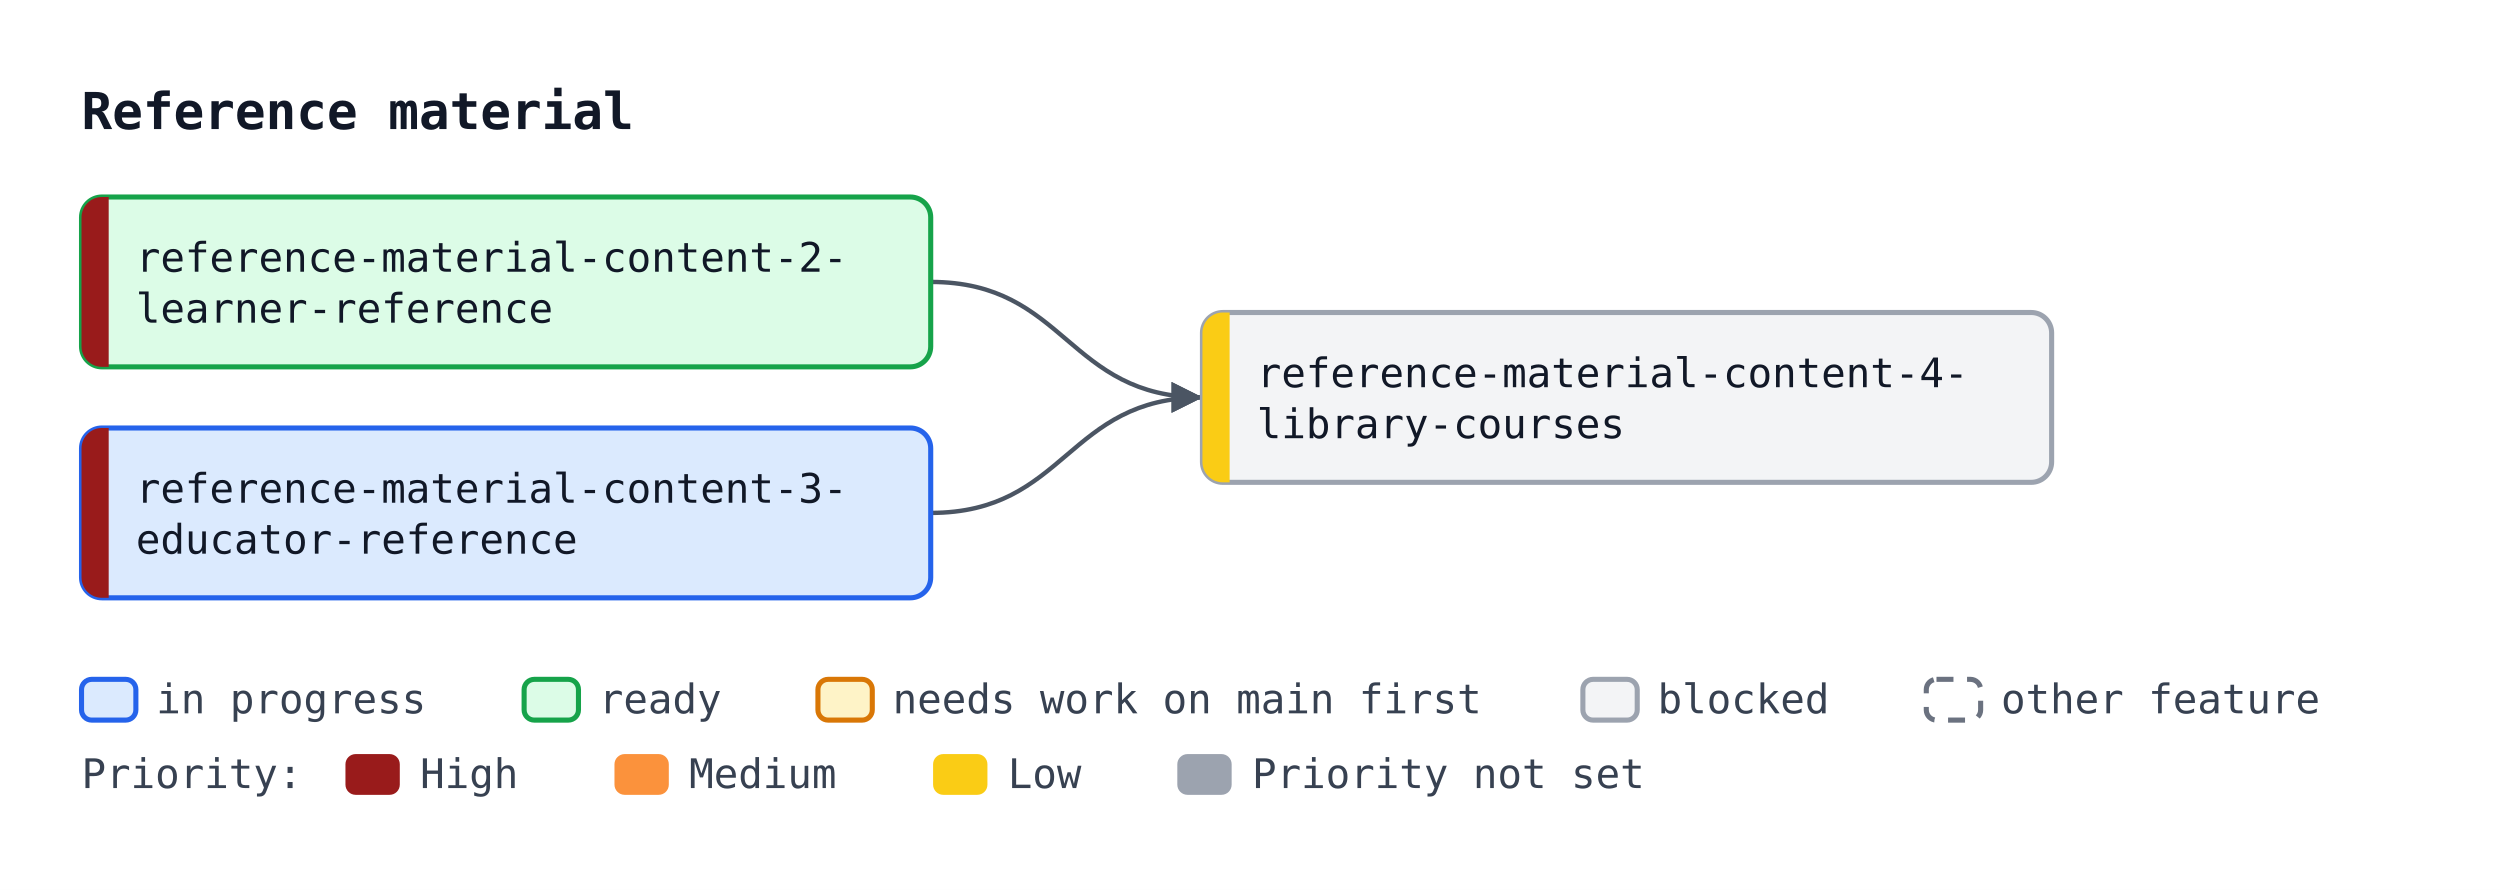
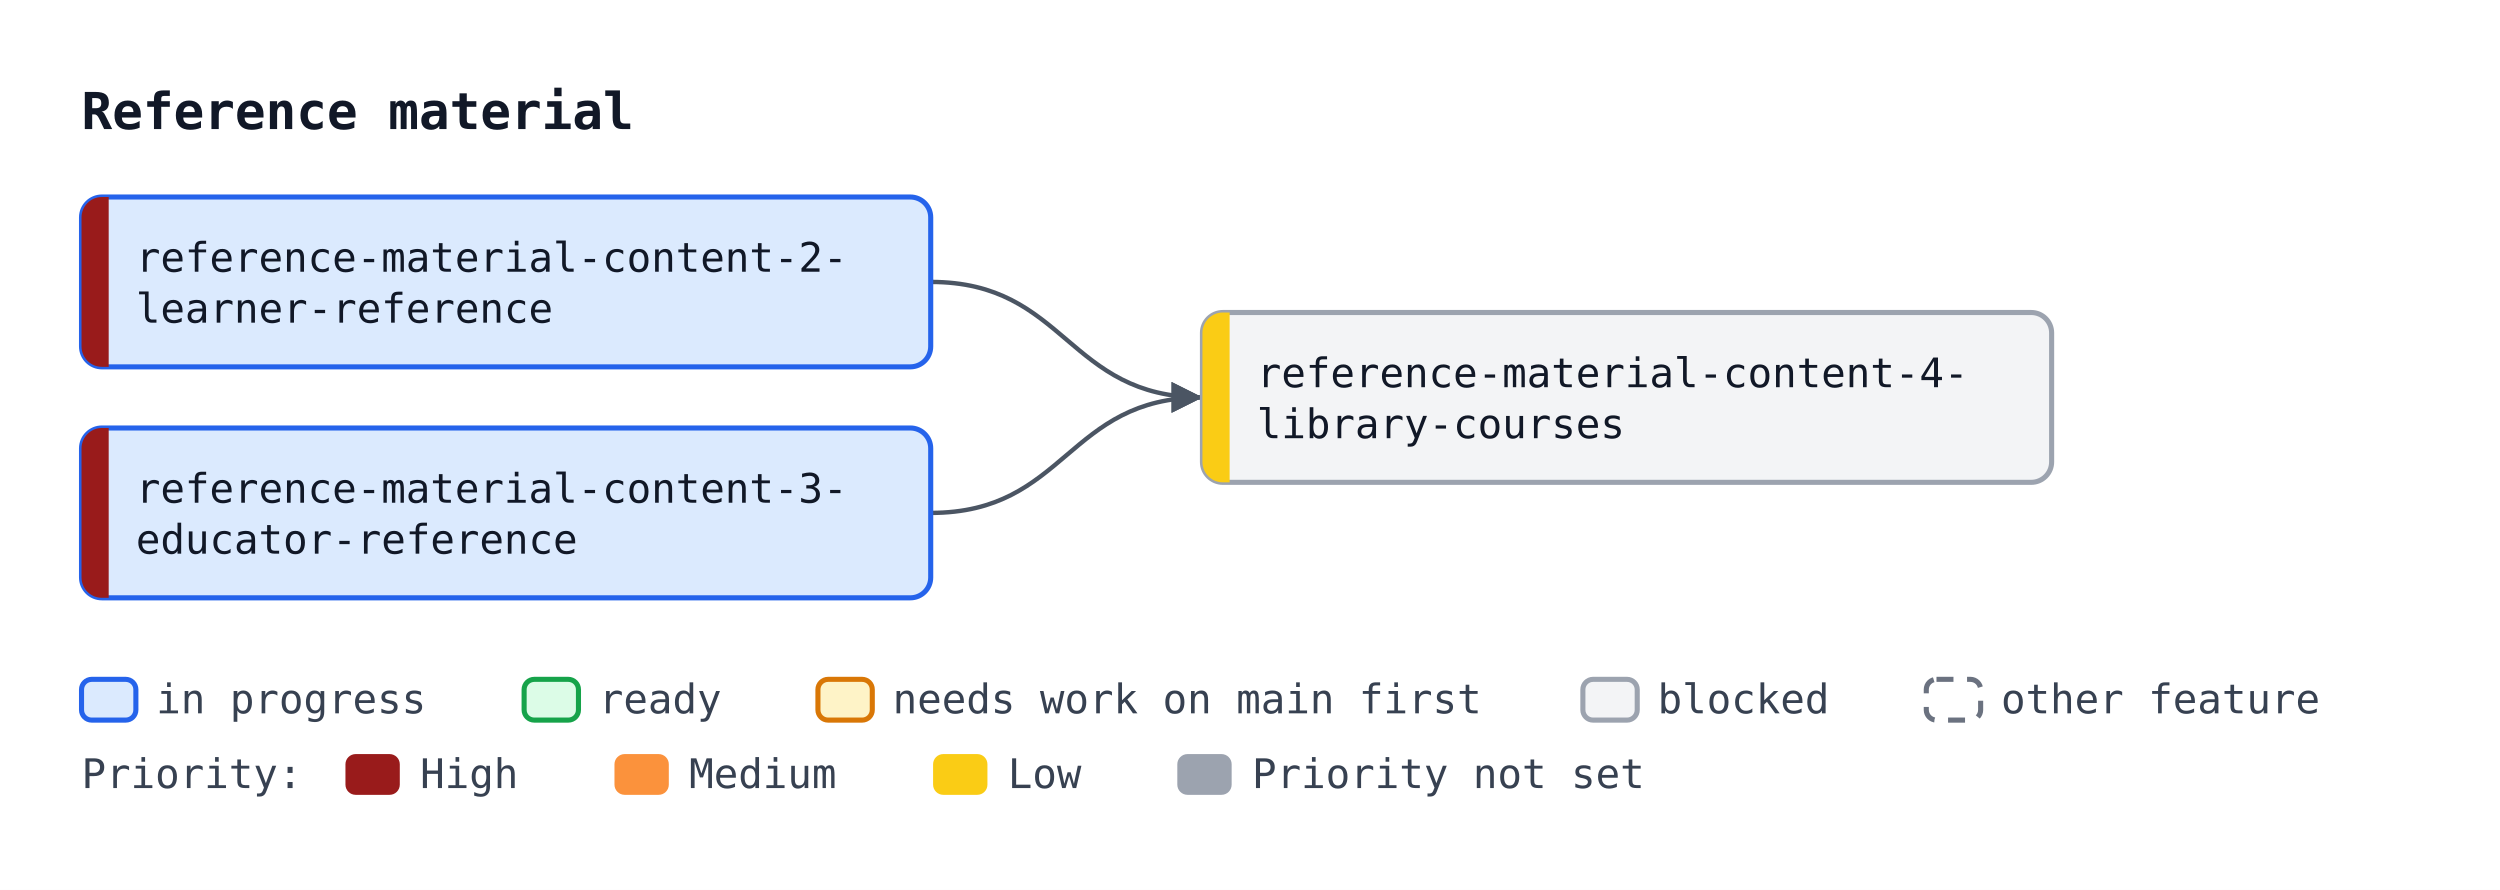
<svg xmlns="http://www.w3.org/2000/svg" width="736" height="262" viewBox="0 0 736 262" font-family="ui-monospace, SFMono-Regular, Menlo, Consolas, monospace" font-size="12">
  <defs>
    <marker id="arrow" viewBox="0 0 10 10" refX="10" refY="5" markerWidth="7" markerHeight="7" orient="auto-start-reverse">
      <path d="M0,0 L10,5 L0,10 z" fill="#4b5563" />
    </marker>
  </defs>
  <rect width="736" height="262" fill="#ffffff" />
  <text x="24" y="38" font-size="15" font-weight="bold" fill="#111827">Reference material</text>
  <path d="M274.0,83.0 C314.0,83.0 314.0,117.0 354.0,117.0" fill="none" stroke="#4b5563" stroke-width="1.3" marker-end="url(#arrow)" />
  <path d="M274.0,151.0 C314.0,151.0 314.0,117.0 354.0,117.0" fill="none" stroke="#4b5563" stroke-width="1.3" marker-end="url(#arrow)" />
-   <rect x="24.0" y="58.0" width="250" height="50" rx="6" fill="#dcfce7" stroke="#16a34a" stroke-width="1.5" />
+   <rect x="24.0" y="58.0" width="250" height="50" rx="6" fill="#dbeafe" stroke="#2563eb" stroke-width="1.5" />
  <path d="M32.0,58.0 H30.0 A6,6 0 0 0 24.0,64.0 V102.0 A6,6 0 0 0 30.0,108.0 H32.0 Z" fill="#991b1b" />
  <text x="40.0" y="80.0" fill="#111827">reference-material-content-2-</text>
  <text x="40.0" y="95.0" fill="#111827">learner-reference</text>
  <rect x="24.0" y="126.0" width="250" height="50" rx="6" fill="#dbeafe" stroke="#2563eb" stroke-width="1.5" />
  <path d="M32.0,126.0 H30.0 A6,6 0 0 0 24.0,132.0 V170.0 A6,6 0 0 0 30.0,176.0 H32.0 Z" fill="#991b1b" />
  <text x="40.0" y="148.0" fill="#111827">reference-material-content-3-</text>
  <text x="40.0" y="163.0" fill="#111827">educator-reference</text>
  <rect x="354.0" y="92.0" width="250" height="50" rx="6" fill="#f3f4f6" stroke="#9ca3af" stroke-width="1.5" />
  <path d="M362.0,92.0 H360.0 A6,6 0 0 0 354.0,98.0 V136.0 A6,6 0 0 0 360.0,142.0 H362.0 Z" fill="#facc15" />
  <text x="370.0" y="114.0" fill="#111827">reference-material-content-4-</text>
  <text x="370.0" y="129.0" fill="#111827">library-courses</text>
  <rect x="24.0" y="200" width="16" height="12" rx="3" fill="#dbeafe" stroke="#2563eb" stroke-width="1.5" />
  <text x="46.0" y="210" fill="#374151">in progress</text>
  <rect x="154.3" y="200" width="16" height="12" rx="3" fill="#dcfce7" stroke="#16a34a" stroke-width="1.5" />
  <text x="176.3" y="210" fill="#374151">ready</text>
  <rect x="240.8" y="200" width="16" height="12" rx="3" fill="#fef3c7" stroke="#d97706" stroke-width="1.5" />
  <text x="262.8" y="210" fill="#374151">needs work on main first</text>
  <rect x="466.0" y="200" width="16" height="12" rx="3" fill="#f3f4f6" stroke="#9ca3af" stroke-width="1.5" />
  <text x="488.0" y="210" fill="#374151">blocked</text>
  <rect x="567.1" y="200" width="16" height="12" rx="3" fill="#ffffff" stroke="#6b7280" stroke-width="1.5" stroke-dasharray="5 4" />
  <text x="589.1" y="210" fill="#374151">other feature</text>
  <text x="24" y="232" fill="#374151">Priority:</text>
  <rect x="101.7" y="222" width="16" height="12" rx="3" fill="#991b1b" />
  <text x="123.7" y="232" fill="#374151">High</text>
  <rect x="180.9" y="222" width="16" height="12" rx="3" fill="#fb923c" />
  <text x="202.9" y="232" fill="#374151">Medium</text>
  <rect x="274.7" y="222" width="16" height="12" rx="3" fill="#facc15" />
  <text x="296.7" y="232" fill="#374151">Low</text>
  <rect x="346.6" y="222" width="16" height="12" rx="3" fill="#9ca3af" />
  <text x="368.6" y="232" fill="#374151">Priority not set</text>
</svg>
